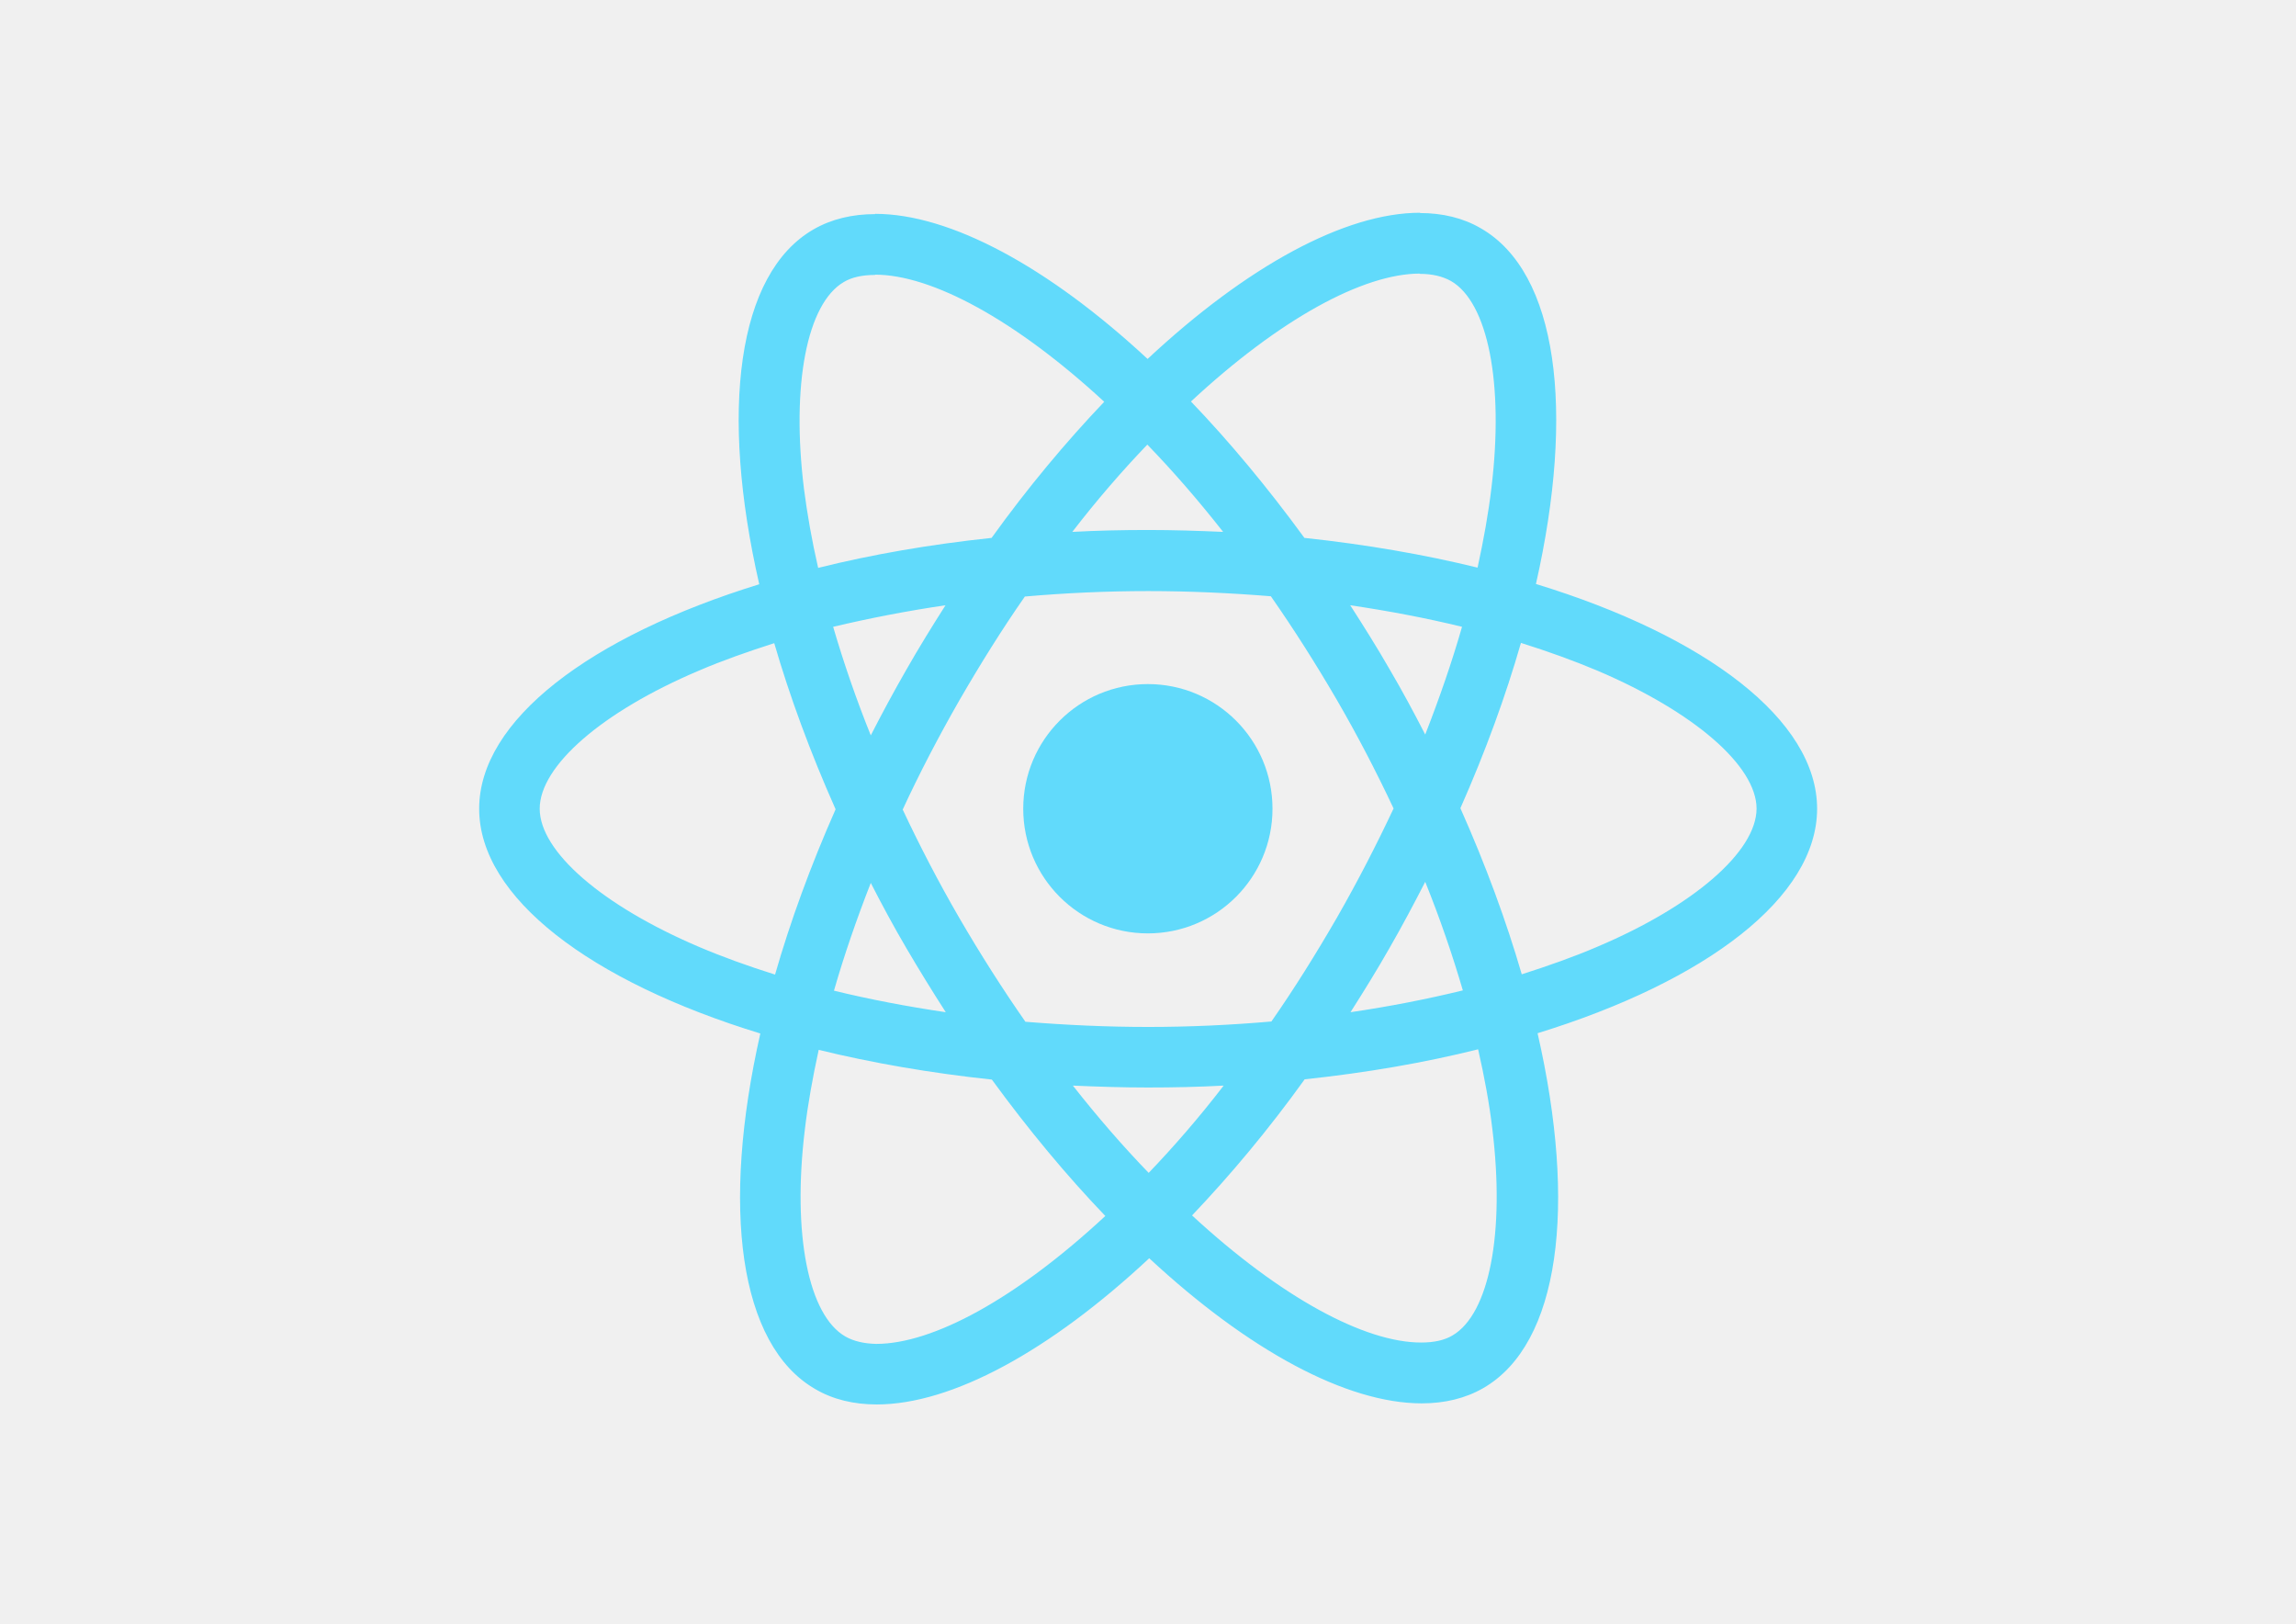
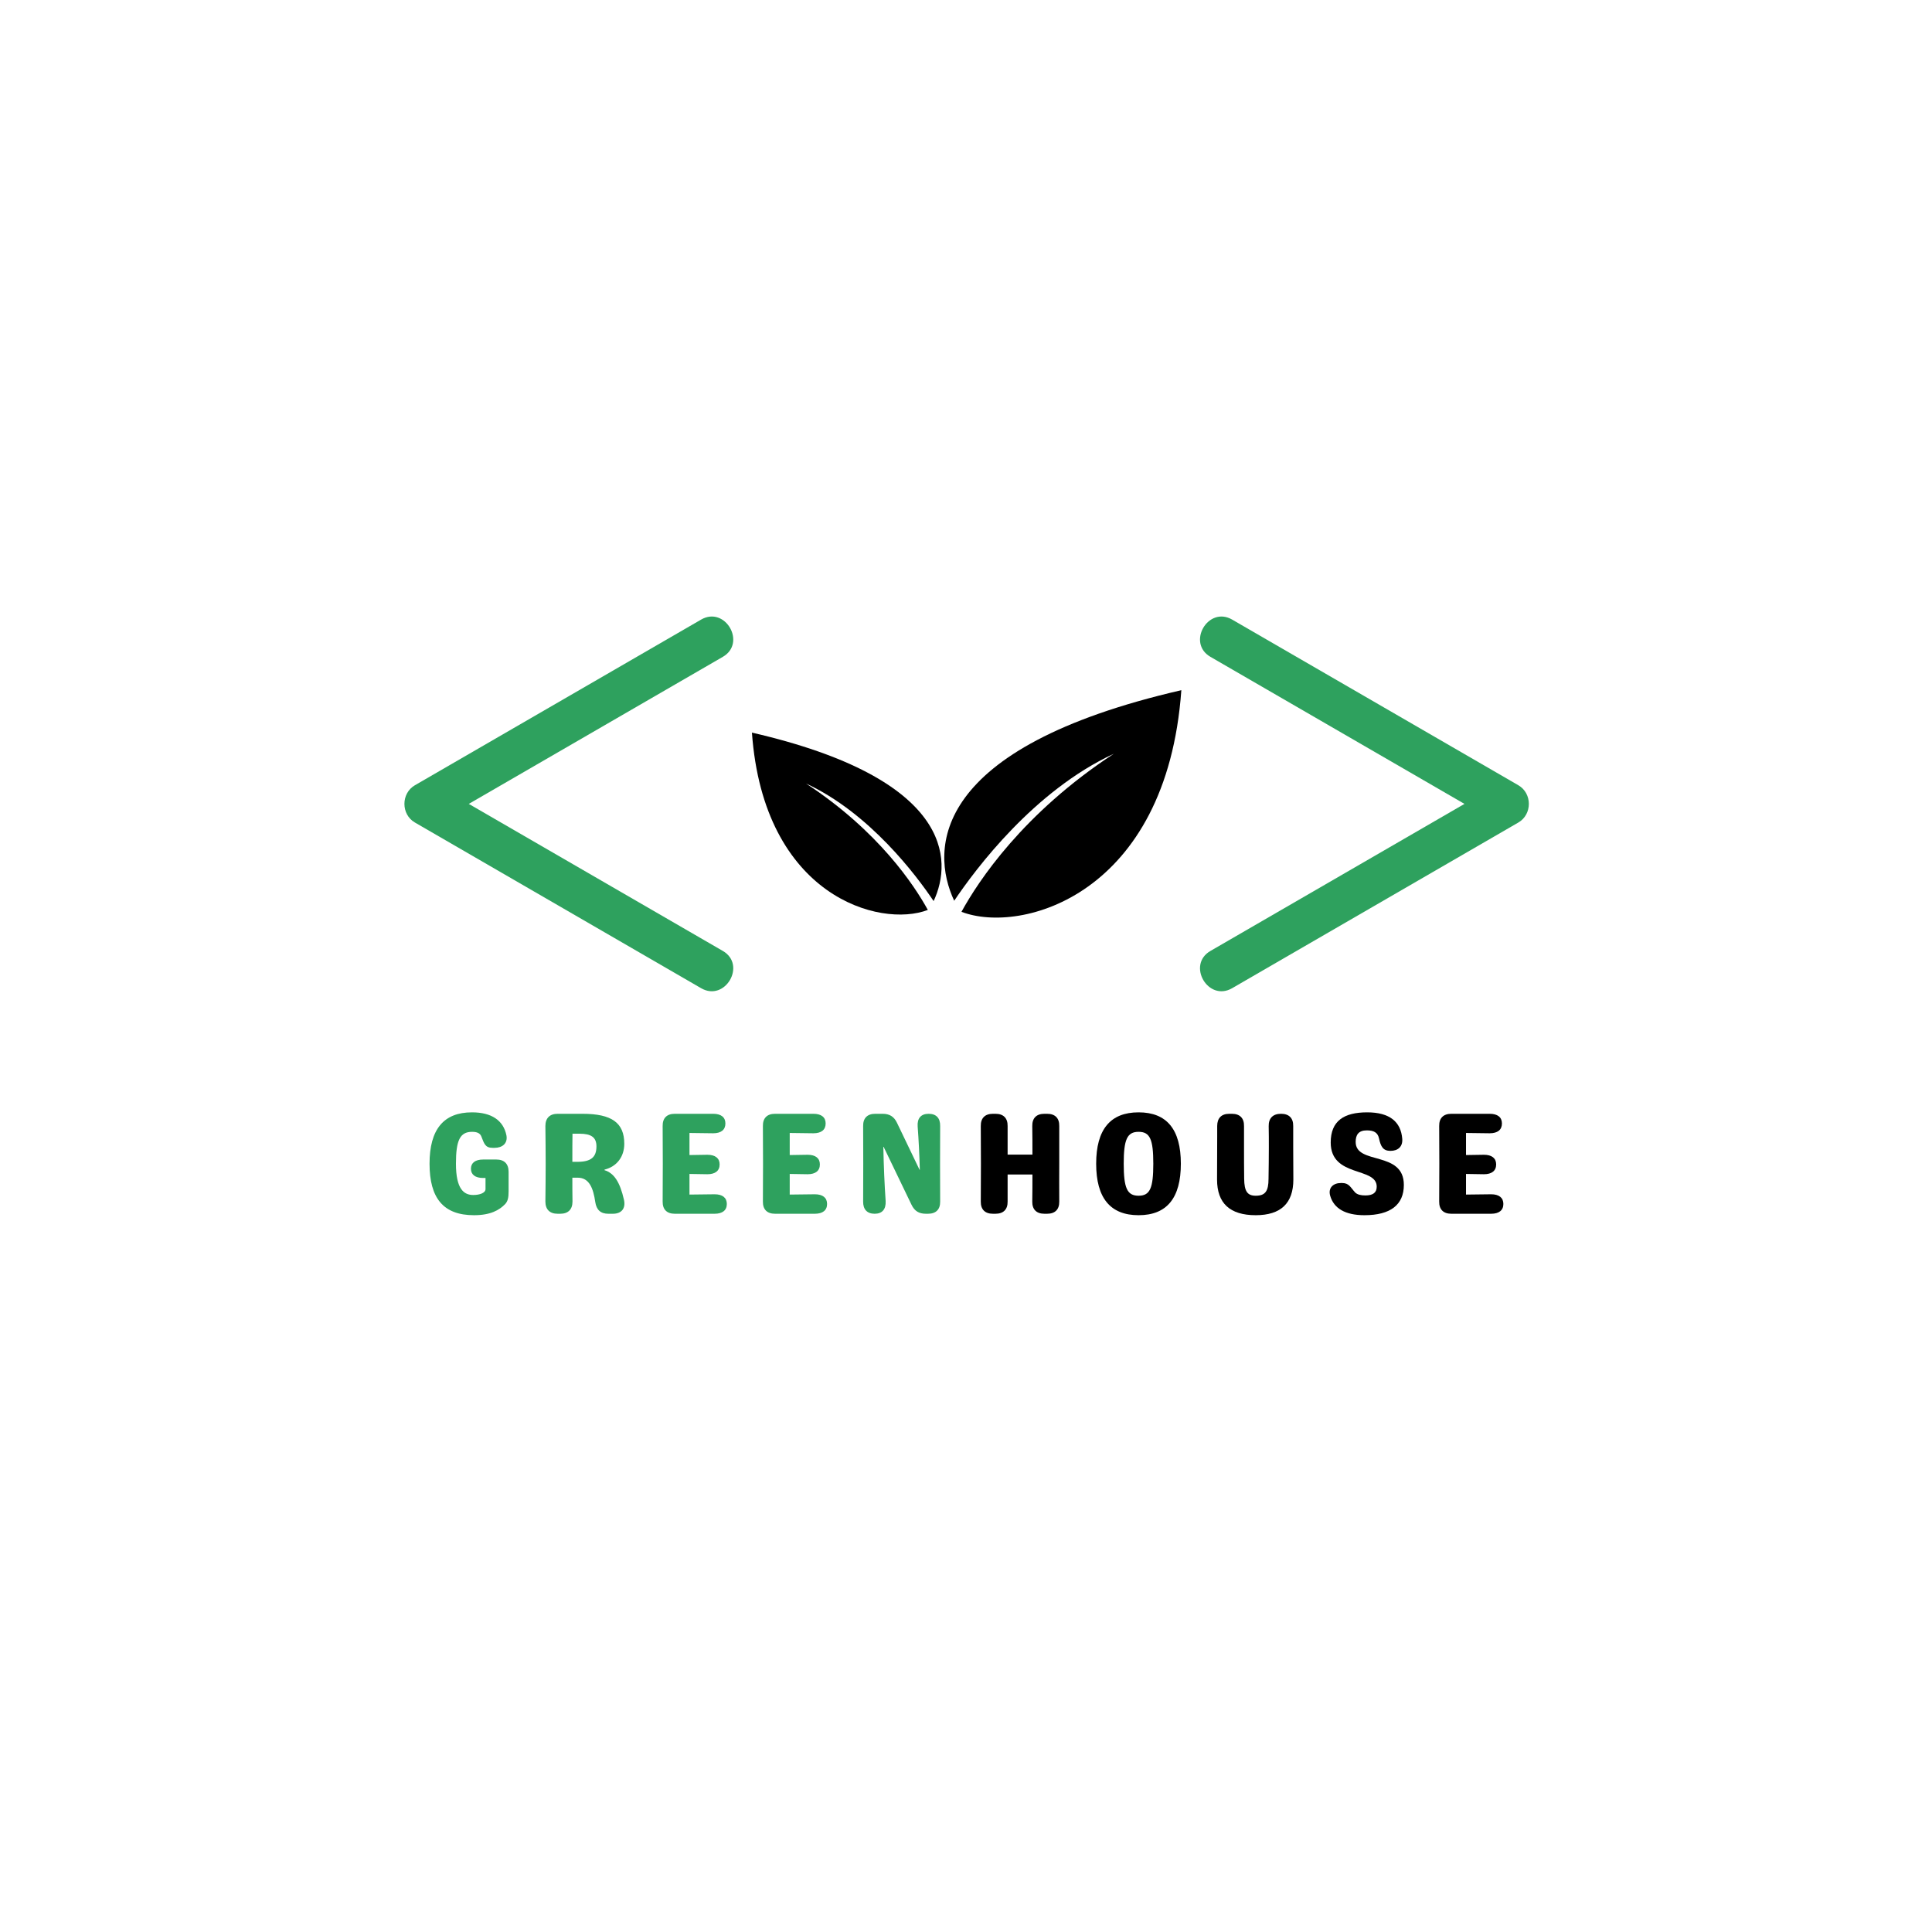
- <svg xmlns="http://www.w3.org/2000/svg" viewBox="0 0 841.9 595.3">
-   <g fill="#61DAFB">
-     <path d="M666.3 296.5c0-32.5-40.7-63.3-103.1-82.4 14.4-63.6 8-114.2-20.2-130.4-6.5-3.8-14.1-5.6-22.4-5.6v22.3c4.6 0 8.3.9 11.4 2.6 13.6 7.8 19.5 37.5 14.9 75.7-1.1 9.4-2.9 19.3-5.1 29.4-19.6-4.8-41-8.5-63.5-10.9-13.5-18.5-27.5-35.3-41.6-50 32.6-30.3 63.2-46.9 84-46.9V78c-27.5 0-63.5 19.6-99.9 53.6-36.4-33.8-72.4-53.2-99.9-53.2v22.3c20.7 0 51.4 16.5 84 46.6-14 14.7-28 31.4-41.3 49.9-22.6 2.4-44 6.1-63.6 11-2.3-10-4-19.7-5.2-29-4.7-38.2 1.1-67.9 14.6-75.8 3-1.8 6.9-2.6 11.5-2.6V78.5c-8.4 0-16 1.8-22.6 5.6-28.1 16.2-34.4 66.7-19.9 130.1-62.2 19.2-102.7 49.9-102.7 82.3 0 32.5 40.7 63.3 103.1 82.4-14.4 63.6-8 114.2 20.2 130.4 6.5 3.8 14.1 5.6 22.5 5.6 27.5 0 63.5-19.6 99.9-53.6 36.4 33.8 72.4 53.2 99.9 53.2 8.4 0 16-1.8 22.6-5.6 28.1-16.2 34.4-66.7 19.9-130.1 62-19.1 102.5-49.9 102.5-82.3zm-130.2-66.7c-3.7 12.9-8.3 26.2-13.5 39.5-4.1-8-8.4-16-13.1-24-4.6-8-9.5-15.8-14.4-23.4 14.2 2.1 27.9 4.7 41 7.9zm-45.8 106.5c-7.8 13.5-15.8 26.3-24.1 38.2-14.9 1.3-30 2-45.2 2-15.1 0-30.2-.7-45-1.9-8.3-11.9-16.4-24.6-24.2-38-7.6-13.1-14.5-26.4-20.8-39.8 6.2-13.4 13.2-26.8 20.7-39.9 7.8-13.5 15.8-26.3 24.1-38.2 14.9-1.3 30-2 45.2-2 15.1 0 30.2.7 45 1.9 8.3 11.9 16.4 24.6 24.2 38 7.6 13.1 14.5 26.4 20.8 39.8-6.3 13.4-13.2 26.8-20.7 39.9zm32.3-13c5.4 13.4 10 26.8 13.8 39.8-13.1 3.2-26.9 5.9-41.2 8 4.9-7.7 9.8-15.6 14.4-23.7 4.6-8 8.9-16.1 13-24.1zM421.2 430c-9.3-9.6-18.6-20.3-27.8-32 9 .4 18.2.7 27.5.7 9.4 0 18.7-.2 27.8-.7-9 11.7-18.3 22.4-27.5 32zm-74.4-58.9c-14.2-2.1-27.9-4.7-41-7.9 3.7-12.9 8.3-26.2 13.5-39.5 4.1 8 8.4 16 13.1 24 4.7 8 9.5 15.8 14.4 23.4zM420.7 163c9.3 9.6 18.6 20.3 27.8 32-9-.4-18.2-.7-27.5-.7-9.4 0-18.7.2-27.8.7 9-11.7 18.3-22.4 27.5-32zm-74 58.9c-4.9 7.7-9.8 15.6-14.4 23.7-4.6 8-8.9 16-13 24-5.4-13.4-10-26.8-13.8-39.8 13.1-3.1 26.9-5.8 41.2-7.9zm-90.5 125.2c-35.4-15.1-58.3-34.9-58.3-50.6 0-15.7 22.9-35.6 58.3-50.6 8.6-3.7 18-7 27.7-10.1 5.7 19.6 13.2 40 22.5 60.9-9.2 20.8-16.6 41.1-22.2 60.6-9.9-3.1-19.3-6.5-28-10.2zM310 490c-13.6-7.8-19.5-37.5-14.9-75.7 1.1-9.4 2.9-19.3 5.1-29.4 19.6 4.8 41 8.5 63.5 10.9 13.5 18.5 27.5 35.3 41.6 50-32.6 30.3-63.2 46.9-84 46.9-4.5-.1-8.3-1-11.3-2.7zm237.2-76.2c4.7 38.2-1.1 67.9-14.6 75.8-3 1.8-6.9 2.6-11.5 2.6-20.7 0-51.4-16.5-84-46.6 14-14.7 28-31.4 41.3-49.9 22.6-2.4 44-6.1 63.6-11 2.3 10.1 4.1 19.8 5.2 29.1zm38.5-66.7c-8.6 3.7-18 7-27.7 10.1-5.7-19.6-13.2-40-22.5-60.9 9.2-20.8 16.6-41.1 22.2-60.6 9.9 3.1 19.3 6.5 28.1 10.2 35.4 15.1 58.3 34.9 58.3 50.6-.1 15.7-23 35.6-58.4 50.6zM320.8 78.4z" />
-     <circle cx="420.9" cy="296.5" r="45.7" />
-     <path d="M520.5 78.1z" />
+ <svg xmlns="http://www.w3.org/2000/svg" width="200" zoomAndPan="magnify" viewBox="0 0 375 375" height="200" preserveAspectRatio="xMidYMid meet" version="1.0">
+   <defs>
+     <g />
+     <clipPath id="ac31a17fe1">
+       <path d="M 78.5 119.668 L 142.406 119.668 L 142.406 192.402 L 78.5 192.402 Z M 78.5 119.668 " clip-rule="nonzero" />
+     </clipPath>
+     <clipPath id="d40525655e">
+       <path d="M 232.84 119.668 L 296.746 119.668 L 296.746 192.402 L 232.84 192.402 Z M 232.84 119.668 " clip-rule="nonzero" />
+     </clipPath>
+   </defs>
+   <rect x="-37.5" width="450" fill="#ffffff" y="-37.5" height="450" fill-opacity="1" />
+   <rect x="-37.5" width="450" fill="#ffffff" y="-37.5" height="450" fill-opacity="1" />
+   <rect x="-37.5" width="450" fill="#ffffff" y="-37.5" height="450" fill-opacity="1" />
+   <path fill="#000000" d="M 181.215 174.898 C 177.867 169.918 168.805 157.809 156.441 152.078 C 170.539 161.312 177.473 171.844 180.09 176.617 C 170.82 180.184 148.23 173.992 145.949 142.199 C 184.738 151.133 184.984 166.879 181.215 174.898 " fill-opacity="1" fill-rule="nonzero" />
+   <path fill="#000000" d="M 186.621 176.984 C 189.891 171.02 198.559 157.855 216.184 146.309 C 200.727 153.477 189.398 168.605 185.211 174.836 C 180.5 164.812 180.809 145.129 229.297 133.965 C 226.445 173.703 198.211 181.441 186.621 176.984 " fill-opacity="1" fill-rule="nonzero" />
+   <g clip-path="url(#ac31a17fe1)">
+     <path fill="#2ea15e" d="M 140.301 184.578 C 124.098 175.199 91.227 156.172 90.992 156.035 C 105.109 147.863 137.984 128.836 140.301 127.492 C 144.953 124.801 140.754 117.559 136.086 120.262 C 119.883 129.641 103.684 139.02 87.48 148.395 C 85.164 149.738 82.848 151.078 80.531 152.418 C 77.82 153.988 77.82 158.082 80.531 159.648 C 96.73 169.027 133.766 190.465 136.086 191.809 C 140.746 194.508 144.957 187.273 140.301 184.578 " fill-opacity="1" fill-rule="nonzero" />
+   </g>
+   <g clip-path="url(#d40525655e)">
+     <path fill="#2ea15e" d="M 294.715 152.418 C 278.516 143.043 241.48 121.605 239.16 120.262 C 234.496 117.562 230.289 124.797 234.945 127.492 C 251.148 136.871 284.02 155.898 284.254 156.035 C 270.137 164.207 237.262 183.234 234.945 184.578 C 230.293 187.27 234.492 194.512 239.16 191.809 C 255.363 182.43 292.398 160.992 294.715 159.648 C 297.426 158.082 297.426 153.988 294.715 152.418 " fill-opacity="1" fill-rule="nonzero" />
+   </g>
+   <g fill="#2ea15e" fill-opacity="1">
+     <g transform="translate(81.97625, 235.5891)">
+       <g>
+         <path d="M 10.023 0.281 C 13.188 0.281 14.922 -0.672 16.098 -1.902 C 16.602 -2.465 16.742 -3.164 16.742 -4.34 L 16.742 -8.148 C 16.742 -9.688 15.902 -10.527 14.363 -10.527 L 11.816 -10.527 C 10.273 -10.527 9.434 -9.883 9.434 -8.734 C 9.434 -7.586 10.273 -6.945 11.816 -6.945 L 12.262 -6.945 L 12.262 -4.789 C 12.262 -4.059 11.172 -3.641 9.883 -3.641 C 8.062 -3.641 6.523 -4.789 6.523 -9.715 C 6.523 -14.277 7.309 -15.902 9.66 -15.902 C 10.582 -15.902 11.199 -15.652 11.449 -15.008 C 12.012 -13.578 12.207 -12.793 13.664 -12.793 L 14 -12.793 C 15.539 -12.793 16.602 -13.664 16.324 -15.203 C 15.734 -18.141 13.41 -19.684 9.633 -19.684 C 4.117 -19.684 1.398 -16.352 1.398 -9.715 C 1.398 -3.051 4.059 0.281 10.023 0.281 Z M 10.023 0.281 " />
+       </g>
+     </g>
+   </g>
+   <g fill="#2ea15e" fill-opacity="1">
+     <g transform="translate(103.7578, 235.5891)">
+       <g>
+         <path d="M 4.48 0 L 4.984 0 C 6.523 0 7.363 -0.84 7.363 -2.379 C 7.336 -3.918 7.336 -5.461 7.336 -7 L 8.371 -7 C 10.641 -7 11.395 -4.926 11.785 -2.27 C 12.012 -0.758 12.824 0 14.309 0 L 15.203 0 C 16.855 0 17.723 -1.008 17.359 -2.688 C 16.574 -6.16 15.426 -7.895 13.578 -8.457 L 13.578 -8.566 C 15.957 -9.156 17.414 -11.059 17.414 -13.578 C 17.414 -17.668 14.98 -19.402 9.297 -19.402 L 4.48 -19.402 C 2.941 -19.402 2.102 -18.562 2.102 -17.023 C 2.129 -14.586 2.156 -12.152 2.156 -9.715 C 2.156 -7.25 2.129 -4.816 2.102 -2.379 C 2.102 -0.84 2.941 0 4.48 0 Z M 7.336 -10.078 C 7.336 -12.711 7.336 -14.141 7.363 -15.539 L 8.707 -15.539 C 11.031 -15.539 12.012 -14.812 12.012 -13.074 C 12.012 -10.945 10.918 -10.078 8.289 -10.078 Z M 7.336 -10.078 " />
+       </g>
+     </g>
+   </g>
+   <g fill="#2ea15e" fill-opacity="1">
+     <g transform="translate(126.4912, 235.5891)">
+       <g>
+         <path d="M 7.336 -3.723 L 7.336 -7.727 C 8.512 -7.699 9.688 -7.699 10.809 -7.672 C 12.348 -7.672 13.188 -8.344 13.188 -9.574 C 13.188 -10.777 12.348 -11.449 10.809 -11.449 C 9.688 -11.422 8.512 -11.422 7.336 -11.395 L 7.336 -15.68 C 8.875 -15.652 10.441 -15.652 11.926 -15.621 C 13.469 -15.621 14.309 -16.293 14.309 -17.527 C 14.309 -18.73 13.469 -19.402 11.926 -19.402 L 4.48 -19.402 C 2.941 -19.402 2.102 -18.562 2.129 -17.023 C 2.129 -14.586 2.156 -12.152 2.156 -9.715 C 2.156 -7.281 2.129 -4.844 2.129 -2.379 C 2.102 -0.84 2.941 0 4.48 0 L 12.207 0 C 13.746 0 14.586 -0.672 14.586 -1.902 C 14.586 -3.109 13.746 -3.781 12.207 -3.781 C 10.641 -3.75 8.988 -3.75 7.336 -3.723 Z M 7.336 -3.723 " />
+       </g>
+     </g>
+   </g>
+   <g fill="#2ea15e" fill-opacity="1">
+     <g transform="translate(145.949, 235.5891)">
+       <g>
+         <path d="M 7.336 -3.723 L 7.336 -7.727 C 8.512 -7.699 9.688 -7.699 10.809 -7.672 C 12.348 -7.672 13.188 -8.344 13.188 -9.574 C 13.188 -10.777 12.348 -11.449 10.809 -11.449 C 9.688 -11.422 8.512 -11.422 7.336 -11.395 L 7.336 -15.68 C 8.875 -15.652 10.441 -15.652 11.926 -15.621 C 13.469 -15.621 14.309 -16.293 14.309 -17.527 C 14.309 -18.73 13.469 -19.402 11.926 -19.402 L 4.48 -19.402 C 2.941 -19.402 2.102 -18.562 2.129 -17.023 C 2.129 -14.586 2.156 -12.152 2.156 -9.715 C 2.156 -7.281 2.129 -4.844 2.129 -2.379 C 2.102 -0.84 2.941 0 4.48 0 L 12.207 0 C 13.746 0 14.586 -0.672 14.586 -1.902 C 14.586 -3.109 13.746 -3.781 12.207 -3.781 C 10.641 -3.75 8.988 -3.75 7.336 -3.723 Z M 7.336 -3.723 " />
+       </g>
+     </g>
+   </g>
+   <g fill="#2ea15e" fill-opacity="1">
+     <g transform="translate(165.4068, 235.5891)">
+       <g>
+         <path d="M 14.84 -19.402 C 13.355 -19.402 12.598 -18.535 12.711 -16.938 C 12.906 -14.309 13.047 -11.59 13.129 -8.539 L 13.074 -8.539 L 8.707 -17.637 C 8.121 -18.871 7.25 -19.402 5.906 -19.402 L 4.48 -19.402 C 2.941 -19.402 2.102 -18.562 2.129 -17.023 C 2.156 -12.121 2.156 -7.281 2.129 -2.379 C 2.102 -0.84 2.91 0 4.367 0 C 5.824 0 6.578 -0.867 6.496 -2.465 C 6.27 -5.824 6.133 -9.016 6.047 -12.992 L 6.102 -12.992 L 11.508 -1.766 C 12.094 -0.531 12.961 0 14.309 0 L 14.727 0 C 16.266 0 17.105 -0.84 17.078 -2.379 C 17.051 -7.281 17.051 -12.121 17.078 -17.023 C 17.105 -18.562 16.324 -19.402 14.84 -19.402 Z M 14.84 -19.402 " />
+       </g>
+     </g>
+   </g>
+   <g fill="#000000" fill-opacity="1">
+     <g transform="translate(188.2419, 235.5891)">
+       <g>
+         <path d="M 17.359 -9.715 C 17.359 -12.152 17.359 -14.586 17.359 -17.023 C 17.387 -18.562 16.547 -19.402 15.008 -19.402 L 14.477 -19.402 C 12.934 -19.402 12.094 -18.562 12.121 -17.023 C 12.152 -15.176 12.152 -13.328 12.152 -11.48 L 7.336 -11.48 C 7.336 -13.328 7.336 -15.176 7.336 -17.023 C 7.363 -18.562 6.523 -19.402 4.984 -19.402 L 4.48 -19.402 C 2.941 -19.402 2.102 -18.562 2.129 -17.023 C 2.129 -14.586 2.156 -12.152 2.156 -9.715 C 2.156 -7.281 2.129 -4.844 2.129 -2.379 C 2.102 -0.84 2.941 0 4.48 0 L 4.984 0 C 6.523 0 7.363 -0.84 7.336 -2.379 C 7.336 -4.145 7.336 -5.879 7.336 -7.617 L 12.152 -7.617 C 12.152 -5.879 12.152 -4.145 12.121 -2.379 C 12.094 -0.84 12.934 0 14.477 0 L 15.008 0 C 16.547 0 17.387 -0.84 17.359 -2.379 C 17.359 -4.844 17.332 -7.281 17.359 -9.715 Z M 17.359 -9.715 " />
+       </g>
+     </g>
+   </g>
+   <g fill="#000000" fill-opacity="1">
+     <g transform="translate(211.3672, 235.5891)">
+       <g>
+         <path d="M 9.633 0.281 C 15.117 0.281 17.836 -3.051 17.836 -9.715 C 17.836 -16.352 15.117 -19.684 9.633 -19.684 C 4.145 -19.684 1.398 -16.352 1.398 -9.715 C 1.398 -3.051 4.145 0.281 9.633 0.281 Z M 9.633 -3.5 C 7.418 -3.5 6.746 -4.957 6.746 -9.715 C 6.746 -14.445 7.418 -15.902 9.633 -15.902 C 11.844 -15.902 12.488 -14.445 12.488 -9.715 C 12.488 -4.957 11.844 -3.5 9.633 -3.5 Z M 9.633 -3.5 " />
+       </g>
+     </g>
+   </g>
+   <g fill="#000000" fill-opacity="1">
+     <g transform="translate(234.2686, 235.5891)">
+       <g>
+         <path d="M 9.465 0.281 C 14.309 0.281 16.77 -2.016 16.77 -6.637 C 16.77 -8.734 16.742 -10.836 16.742 -12.934 C 16.742 -14.309 16.742 -15.652 16.742 -17.023 C 16.77 -18.562 15.93 -19.402 14.391 -19.402 L 14.363 -19.402 C 12.824 -19.402 11.953 -18.562 11.984 -16.996 C 12.012 -15.652 12.012 -14.277 12.012 -12.934 C 12.012 -10.891 11.984 -8.848 11.953 -6.805 C 11.953 -4.367 11.312 -3.5 9.465 -3.5 C 7.84 -3.5 7.25 -4.367 7.223 -6.805 C 7.195 -8.848 7.195 -10.891 7.195 -12.934 C 7.195 -14.309 7.195 -15.652 7.195 -17.023 C 7.223 -18.562 6.383 -19.402 4.844 -19.402 L 4.34 -19.402 C 2.801 -19.402 1.988 -18.562 1.988 -17.023 C 1.988 -16.324 1.988 -15.621 1.988 -14.922 C 1.988 -12.18 1.961 -9.406 1.961 -6.637 C 1.961 -2.016 4.48 0.281 9.465 0.281 Z M 9.465 0.281 " />
+       </g>
+     </g>
+   </g>
+   <g fill="#000000" fill-opacity="1">
+     <g transform="translate(256.638, 235.5891)">
+       <g>
+         <path d="M 8.203 0.281 C 13.242 0.281 15.848 -1.734 15.848 -5.598 C 15.848 -12.32 6.496 -9.406 6.496 -13.941 C 6.496 -15.285 7.027 -16.184 8.652 -16.184 C 9.996 -16.184 10.777 -15.789 11.031 -14.613 C 11.367 -13.047 11.816 -12.207 13.242 -12.207 C 14.672 -12.207 15.652 -12.992 15.539 -14.531 C 15.285 -17.836 13.102 -19.684 8.734 -19.684 C 4.227 -19.684 1.652 -18.031 1.652 -13.832 C 1.652 -6.973 10.582 -9.156 10.582 -5.262 C 10.582 -4.117 9.883 -3.555 8.371 -3.555 C 7.477 -3.555 6.832 -3.723 6.41 -4.117 C 5.461 -5.152 5.207 -5.965 3.863 -5.965 L 3.613 -5.965 C 2.184 -5.965 1.121 -5.066 1.539 -3.527 C 2.238 -1.035 4.48 0.281 8.203 0.281 Z M 8.203 0.281 " />
+       </g>
+     </g>
+   </g>
+   <g fill="#000000" fill-opacity="1">
+     <g transform="translate(277.2157, 235.5891)">
+       <g>
+         <path d="M 7.336 -3.723 L 7.336 -7.727 C 8.512 -7.699 9.688 -7.699 10.809 -7.672 C 12.348 -7.672 13.188 -8.344 13.188 -9.574 C 13.188 -10.777 12.348 -11.449 10.809 -11.449 C 9.688 -11.422 8.512 -11.422 7.336 -11.395 L 7.336 -15.68 C 8.875 -15.652 10.441 -15.652 11.926 -15.621 C 13.469 -15.621 14.309 -16.293 14.309 -17.527 C 14.309 -18.73 13.469 -19.402 11.926 -19.402 L 4.48 -19.402 C 2.941 -19.402 2.102 -18.562 2.129 -17.023 C 2.129 -14.586 2.156 -12.152 2.156 -9.715 C 2.156 -7.281 2.129 -4.844 2.129 -2.379 C 2.102 -0.84 2.941 0 4.48 0 L 12.207 0 C 13.746 0 14.586 -0.672 14.586 -1.902 C 14.586 -3.109 13.746 -3.781 12.207 -3.781 C 10.641 -3.75 8.988 -3.75 7.336 -3.723 Z M 7.336 -3.723 " />
+       </g>
+     </g>
  </g>
</svg>
